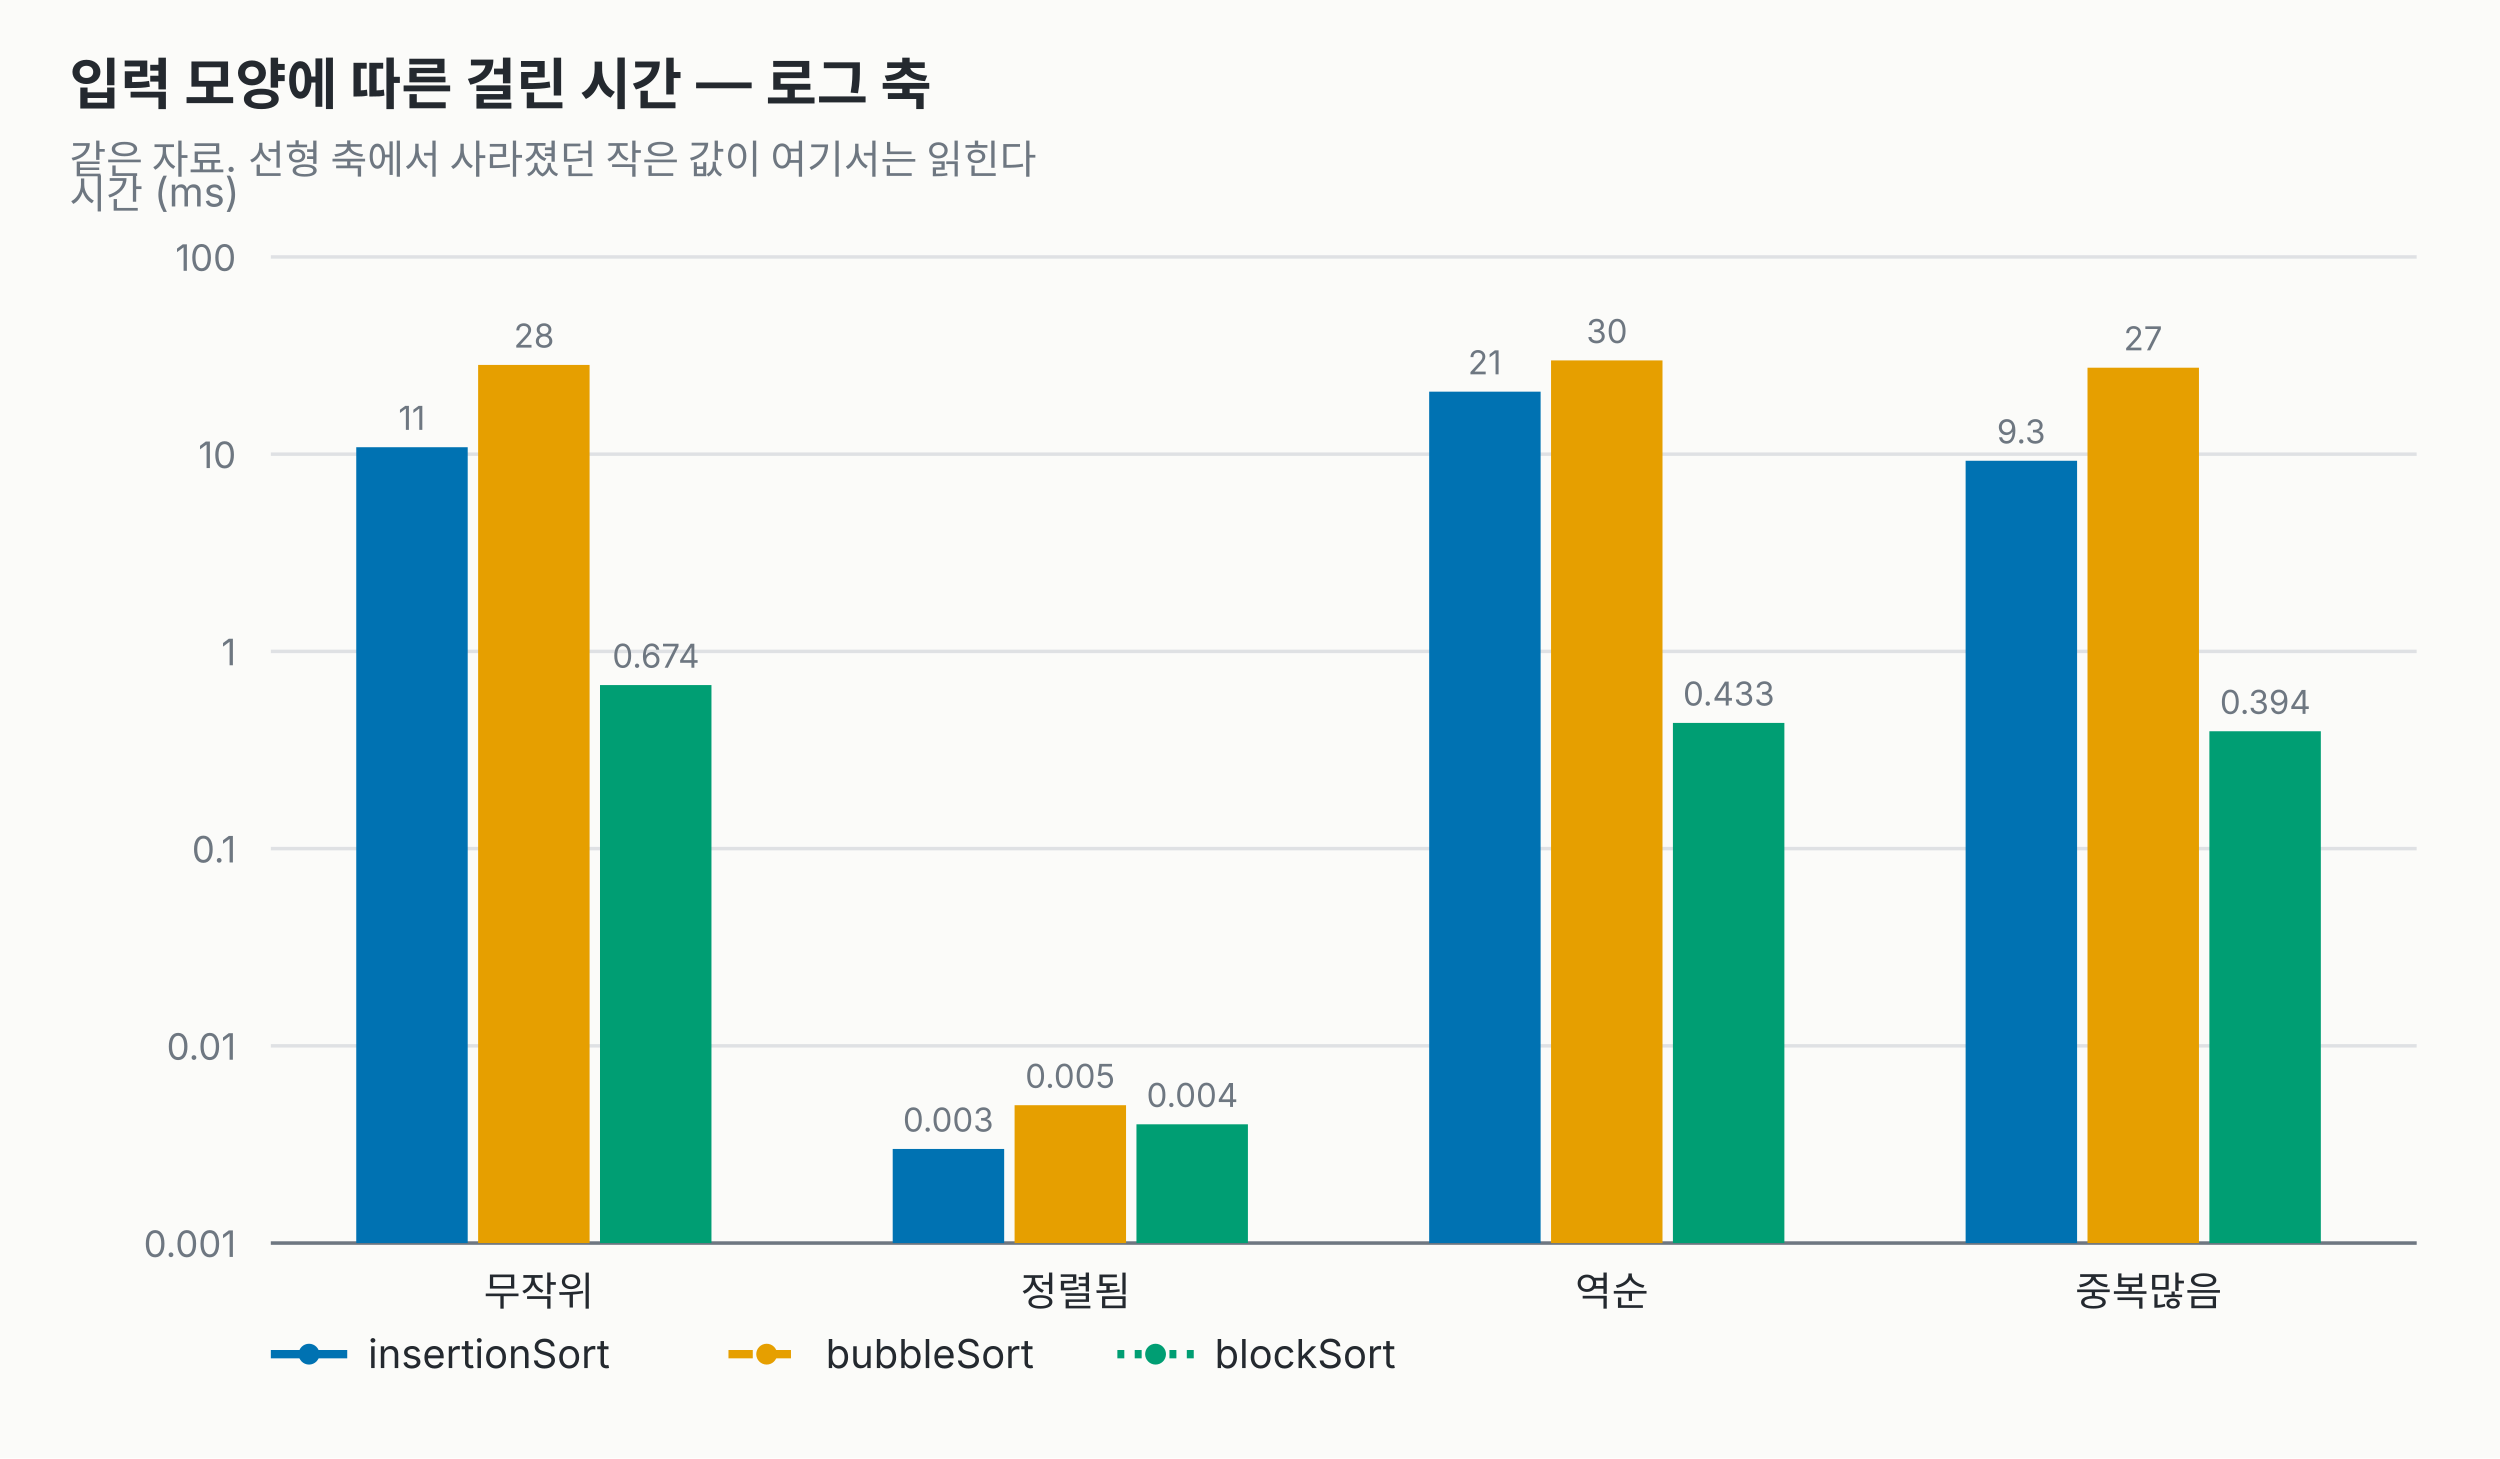
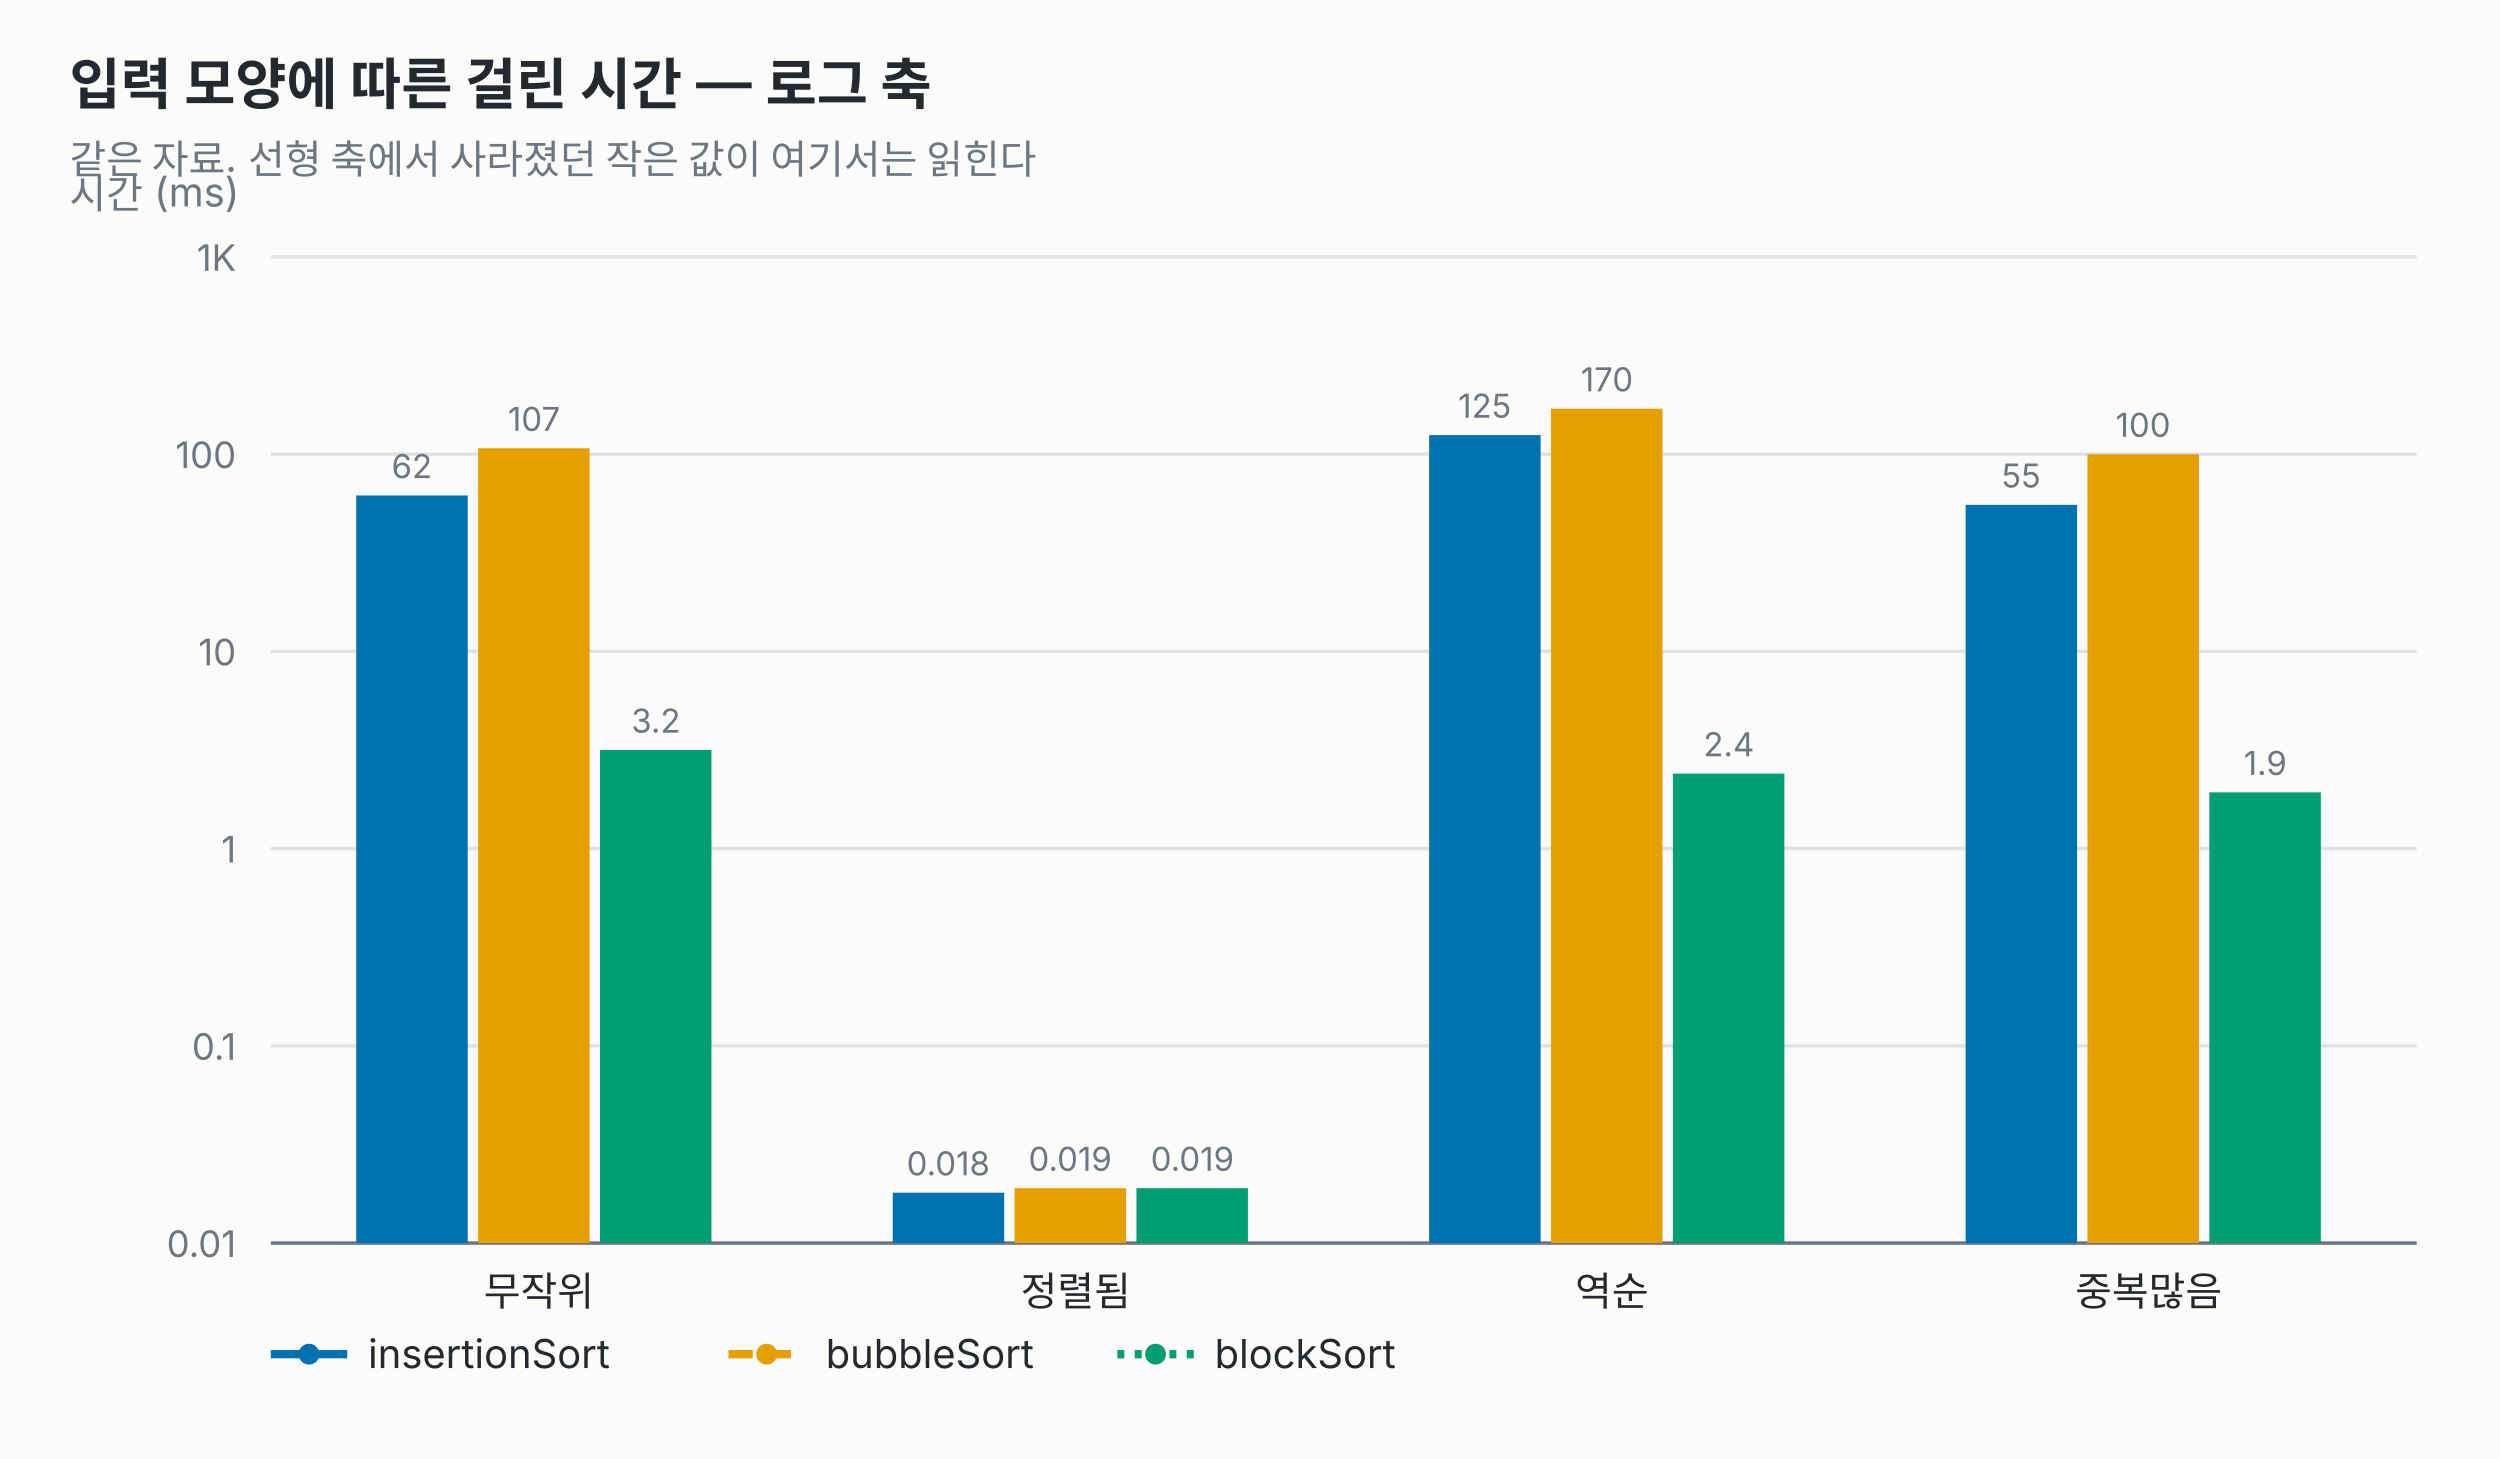
<svg xmlns="http://www.w3.org/2000/svg" width="720" height="420" viewBox="0 0 720 420" font-family="-apple-system, BlinkMacSystemFont, 'Segoe UI', 'Noto Sans KR', 'Apple SD Gothic Neo', 'Malgun Gothic', sans-serif">
  <rect width="720" height="420" fill="#fbfbf9" />
  <text x="20.0" y="30.0" font-size="16" fill="#24292f" text-anchor="start" font-weight="600">입력 모양에 따른 걸린 시간 — 로그 축</text>
  <text x="20.0" y="50.0" font-size="11.5" fill="#6e7781" text-anchor="start" font-weight="400">같은 자료. 선형 축에서 사라졌던 작은 값이 여기서는 읽힌다</text>
  <line x1="78.0" y1="358.0" x2="696.0" y2="358.0" stroke="#dfe1e4" stroke-width="1" stroke-dasharray="none" />
-   <text x="68.0" y="362.0" font-size="10.5" fill="#6e7781" text-anchor="end" font-weight="400">0.001</text>
+   <text x="68.0" y="362.0" font-size="10.5" fill="#6e7781" text-anchor="end" font-weight="400">0.01</text>
  <line x1="78.0" y1="301.2" x2="696.0" y2="301.2" stroke="#dfe1e4" stroke-width="1" stroke-dasharray="none" />
-   <text x="68.0" y="305.2" font-size="10.5" fill="#6e7781" text-anchor="end" font-weight="400">0.01</text>
+   <text x="68.0" y="305.2" font-size="10.5" fill="#6e7781" text-anchor="end" font-weight="400">0.1</text>
  <line x1="78.0" y1="244.4" x2="696.0" y2="244.4" stroke="#dfe1e4" stroke-width="1" stroke-dasharray="none" />
-   <text x="68.0" y="248.4" font-size="10.5" fill="#6e7781" text-anchor="end" font-weight="400">0.1</text>
+   <text x="68.0" y="248.4" font-size="10.5" fill="#6e7781" text-anchor="end" font-weight="400">1</text>
  <line x1="78.0" y1="187.6" x2="696.0" y2="187.6" stroke="#dfe1e4" stroke-width="1" stroke-dasharray="none" />
-   <text x="68.0" y="191.6" font-size="10.5" fill="#6e7781" text-anchor="end" font-weight="400">1</text>
+   <text x="68.0" y="191.6" font-size="10.5" fill="#6e7781" text-anchor="end" font-weight="400">10</text>
  <line x1="78.0" y1="130.8" x2="696.0" y2="130.8" stroke="#dfe1e4" stroke-width="1" stroke-dasharray="none" />
-   <text x="68.0" y="134.8" font-size="10.5" fill="#6e7781" text-anchor="end" font-weight="400">10</text>
+   <text x="68.0" y="134.8" font-size="10.5" fill="#6e7781" text-anchor="end" font-weight="400">100</text>
  <line x1="78.0" y1="74.0" x2="696.0" y2="74.0" stroke="#dfe1e4" stroke-width="1" stroke-dasharray="none" />
-   <text x="68.0" y="78.0" font-size="10.5" fill="#6e7781" text-anchor="end" font-weight="400">100</text>
+   <text x="68.0" y="78.0" font-size="10.5" fill="#6e7781" text-anchor="end" font-weight="400">1K</text>
  <line x1="78.0" y1="358.0" x2="696.0" y2="358.0" stroke="#6e7781" stroke-width="1" stroke-dasharray="none" />
  <text x="20.0" y="60.0" font-size="11.5" fill="#6e7781" text-anchor="start" font-weight="400">시간 (ms)</text>
-   <rect x="102.6" y="128.8" width="32.1" height="229.2" fill="#0072B2" />
-   <text x="118.6" y="123.8" font-size="9.5" fill="#6e7781" text-anchor="middle" font-weight="400">11</text>
-   <rect x="137.7" y="105.1" width="32.1" height="252.9" fill="#E69F00" />
-   <text x="153.8" y="100.1" font-size="9.5" fill="#6e7781" text-anchor="middle" font-weight="400">28</text>
-   <rect x="172.8" y="197.3" width="32.1" height="160.7" fill="#009E73" />
-   <text x="188.9" y="192.3" font-size="9.5" fill="#6e7781" text-anchor="middle" font-weight="400">0.674</text>
+   <rect x="102.6" y="142.7" width="32.1" height="215.3" fill="#0072B2" />
+   <text x="118.6" y="137.7" font-size="9.5" fill="#6e7781" text-anchor="middle" font-weight="400">62</text>
+   <rect x="137.7" y="129.1" width="32.1" height="228.9" fill="#E69F00" />
+   <text x="153.8" y="124.1" font-size="9.5" fill="#6e7781" text-anchor="middle" font-weight="400">107</text>
+   <rect x="172.8" y="216.0" width="32.1" height="142.0" fill="#009E73" />
+   <text x="188.9" y="211.0" font-size="9.5" fill="#6e7781" text-anchor="middle" font-weight="400">3.2</text>
  <text x="155.2" y="376.0" font-size="11.5" fill="#24292f" text-anchor="middle" font-weight="400">무작위</text>
-   <rect x="257.1" y="330.9" width="32.1" height="27.1" fill="#0072B2" />
-   <text x="273.1" y="325.9" font-size="9.5" fill="#6e7781" text-anchor="middle" font-weight="400">0.003</text>
-   <rect x="292.2" y="318.3" width="32.1" height="39.7" fill="#E69F00" />
-   <text x="308.2" y="313.3" font-size="9.5" fill="#6e7781" text-anchor="middle" font-weight="400">0.005</text>
-   <rect x="327.3" y="323.8" width="32.1" height="34.2" fill="#009E73" />
-   <text x="343.4" y="318.8" font-size="9.5" fill="#6e7781" text-anchor="middle" font-weight="400">0.004</text>
+   <rect x="257.1" y="343.5" width="32.1" height="14.5" fill="#0072B2" />
+   <text x="273.1" y="338.5" font-size="9.5" fill="#6e7781" text-anchor="middle" font-weight="400">0.018</text>
+   <rect x="292.2" y="342.2" width="32.1" height="15.8" fill="#E69F00" />
+   <text x="308.2" y="337.2" font-size="9.5" fill="#6e7781" text-anchor="middle" font-weight="400">0.019</text>
+   <rect x="327.3" y="342.2" width="32.1" height="15.8" fill="#009E73" />
+   <text x="343.4" y="337.2" font-size="9.5" fill="#6e7781" text-anchor="middle" font-weight="400">0.019</text>
  <text x="309.8" y="376.0" font-size="11.5" fill="#24292f" text-anchor="middle" font-weight="400">정렬됨</text>
-   <rect x="411.6" y="112.8" width="32.1" height="245.2" fill="#0072B2" />
-   <text x="427.6" y="107.8" font-size="9.5" fill="#6e7781" text-anchor="middle" font-weight="400">21</text>
-   <rect x="446.7" y="103.8" width="32.1" height="254.2" fill="#E69F00" />
-   <text x="462.8" y="98.8" font-size="9.5" fill="#6e7781" text-anchor="middle" font-weight="400">30</text>
-   <rect x="481.8" y="208.2" width="32.1" height="149.8" fill="#009E73" />
-   <text x="497.9" y="203.2" font-size="9.5" fill="#6e7781" text-anchor="middle" font-weight="400">0.433</text>
+   <rect x="411.6" y="125.3" width="32.1" height="232.7" fill="#0072B2" />
+   <text x="427.6" y="120.3" font-size="9.5" fill="#6e7781" text-anchor="middle" font-weight="400">125</text>
+   <rect x="446.7" y="117.7" width="32.1" height="240.3" fill="#E69F00" />
+   <text x="462.8" y="112.7" font-size="9.5" fill="#6e7781" text-anchor="middle" font-weight="400">170</text>
+   <rect x="481.8" y="222.8" width="32.1" height="135.2" fill="#009E73" />
+   <text x="497.9" y="217.8" font-size="9.5" fill="#6e7781" text-anchor="middle" font-weight="400">2.4</text>
  <text x="464.2" y="376.0" font-size="11.5" fill="#24292f" text-anchor="middle" font-weight="400">역순</text>
-   <rect x="566.1" y="132.7" width="32.1" height="225.3" fill="#0072B2" />
-   <text x="582.1" y="127.7" font-size="9.5" fill="#6e7781" text-anchor="middle" font-weight="400">9.3</text>
-   <rect x="601.2" y="105.9" width="32.1" height="252.1" fill="#E69F00" />
-   <text x="617.2" y="100.9" font-size="9.5" fill="#6e7781" text-anchor="middle" font-weight="400">27</text>
-   <rect x="636.3" y="210.6" width="32.1" height="147.4" fill="#009E73" />
-   <text x="652.4" y="205.6" font-size="9.5" fill="#6e7781" text-anchor="middle" font-weight="400">0.394</text>
+   <rect x="566.1" y="145.4" width="32.1" height="212.6" fill="#0072B2" />
+   <text x="582.1" y="140.4" font-size="9.5" fill="#6e7781" text-anchor="middle" font-weight="400">55</text>
+   <rect x="601.2" y="130.8" width="32.1" height="227.2" fill="#E69F00" />
+   <text x="617.2" y="125.8" font-size="9.5" fill="#6e7781" text-anchor="middle" font-weight="400">100</text>
+   <rect x="636.3" y="228.2" width="32.1" height="129.8" fill="#009E73" />
+   <text x="652.4" y="223.2" font-size="9.5" fill="#6e7781" text-anchor="middle" font-weight="400">1.9</text>
  <text x="618.8" y="376.0" font-size="11.5" fill="#24292f" text-anchor="middle" font-weight="400">중복많음</text>
  <line x1="78.0" y1="390.0" x2="100.0" y2="390.0" stroke="#0072B2" stroke-width="2.4" stroke-dasharray="none" />
  <circle cx="89.0" cy="390.0" r="3" fill="#0072B2" />
  <text x="106.0" y="394.0" font-size="11.5" fill="#24292f" text-anchor="start" font-weight="400">insertionSort</text>
  <line x1="209.8" y1="390.0" x2="231.8" y2="390.0" stroke="#E69F00" stroke-width="2.4" stroke-dasharray="7 4" />
  <circle cx="220.8" cy="390.0" r="3" fill="#E69F00" />
  <text x="237.8" y="394.0" font-size="11.5" fill="#24292f" text-anchor="start" font-weight="400">bubbleSort</text>
  <line x1="321.8" y1="390.0" x2="343.8" y2="390.0" stroke="#009E73" stroke-width="2.4" stroke-dasharray="2 3" />
  <circle cx="332.8" cy="390.0" r="3" fill="#009E73" />
  <text x="349.8" y="394.0" font-size="11.5" fill="#24292f" text-anchor="start" font-weight="400">blockSort</text>
</svg>
